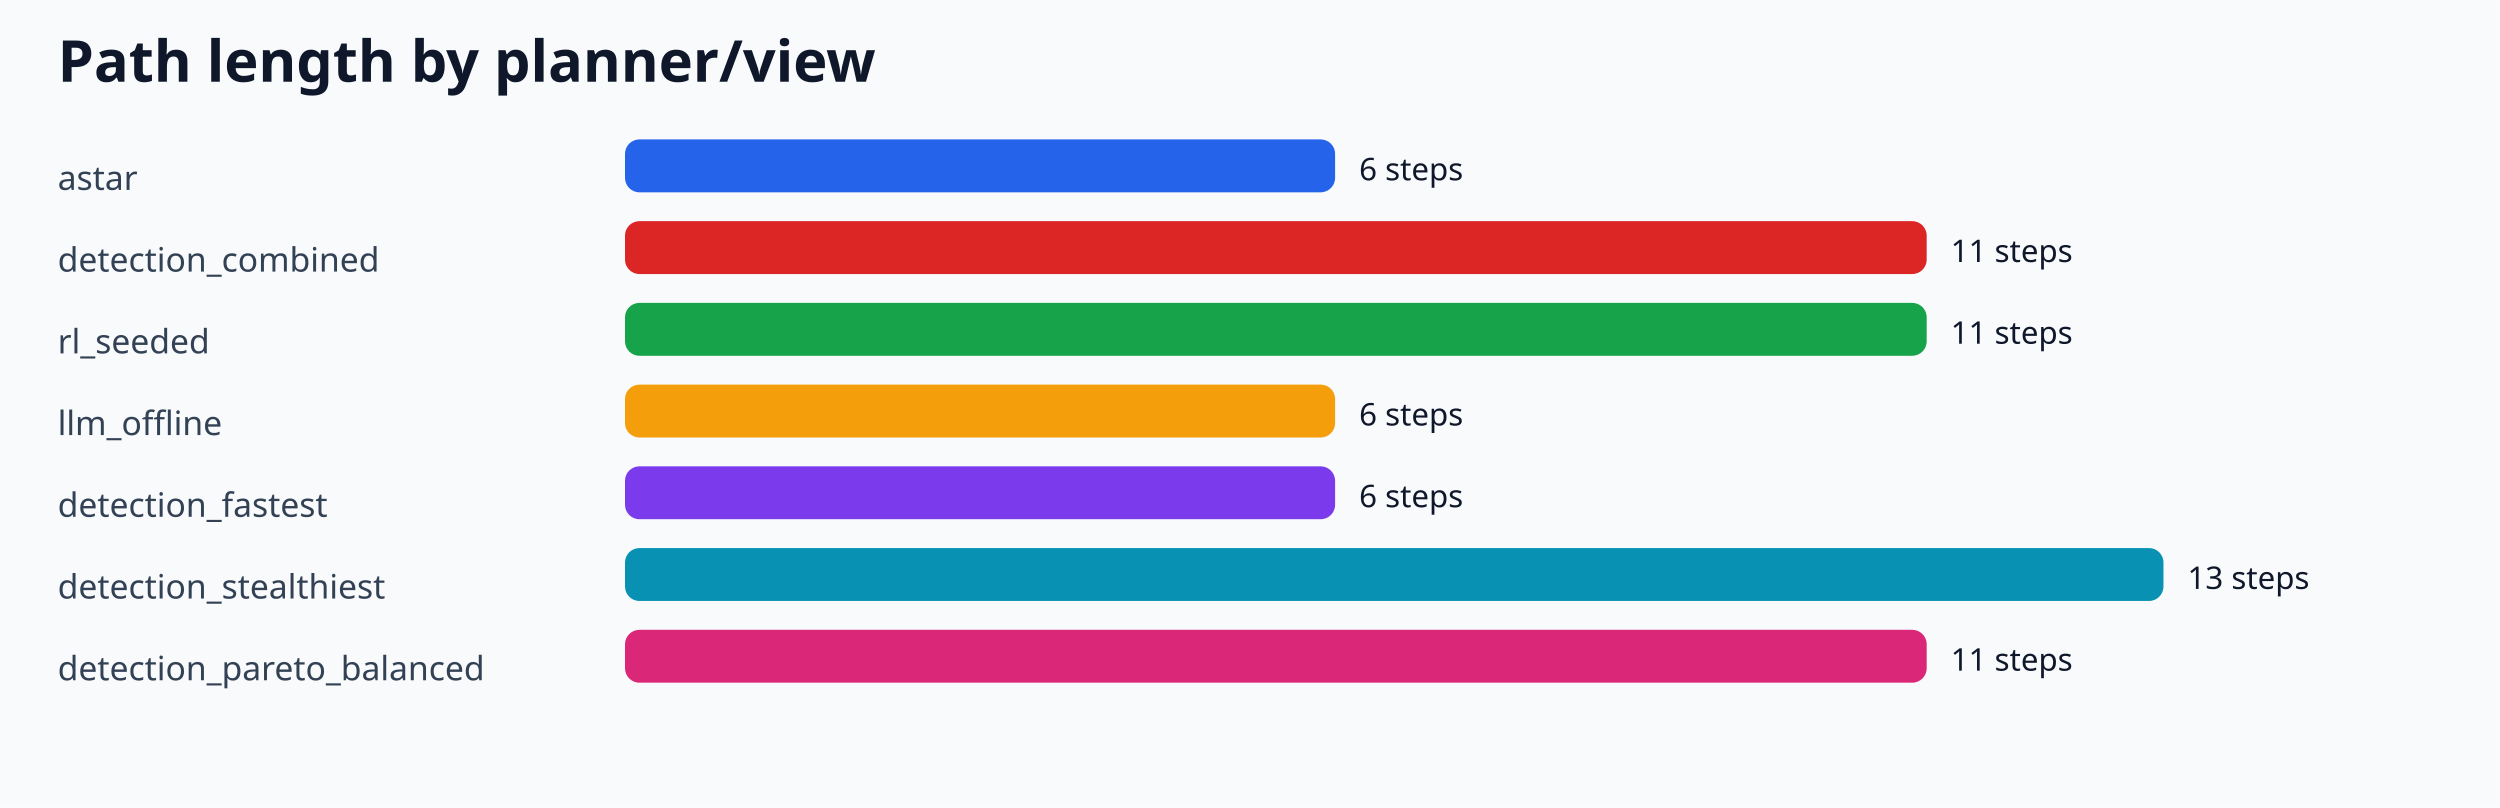
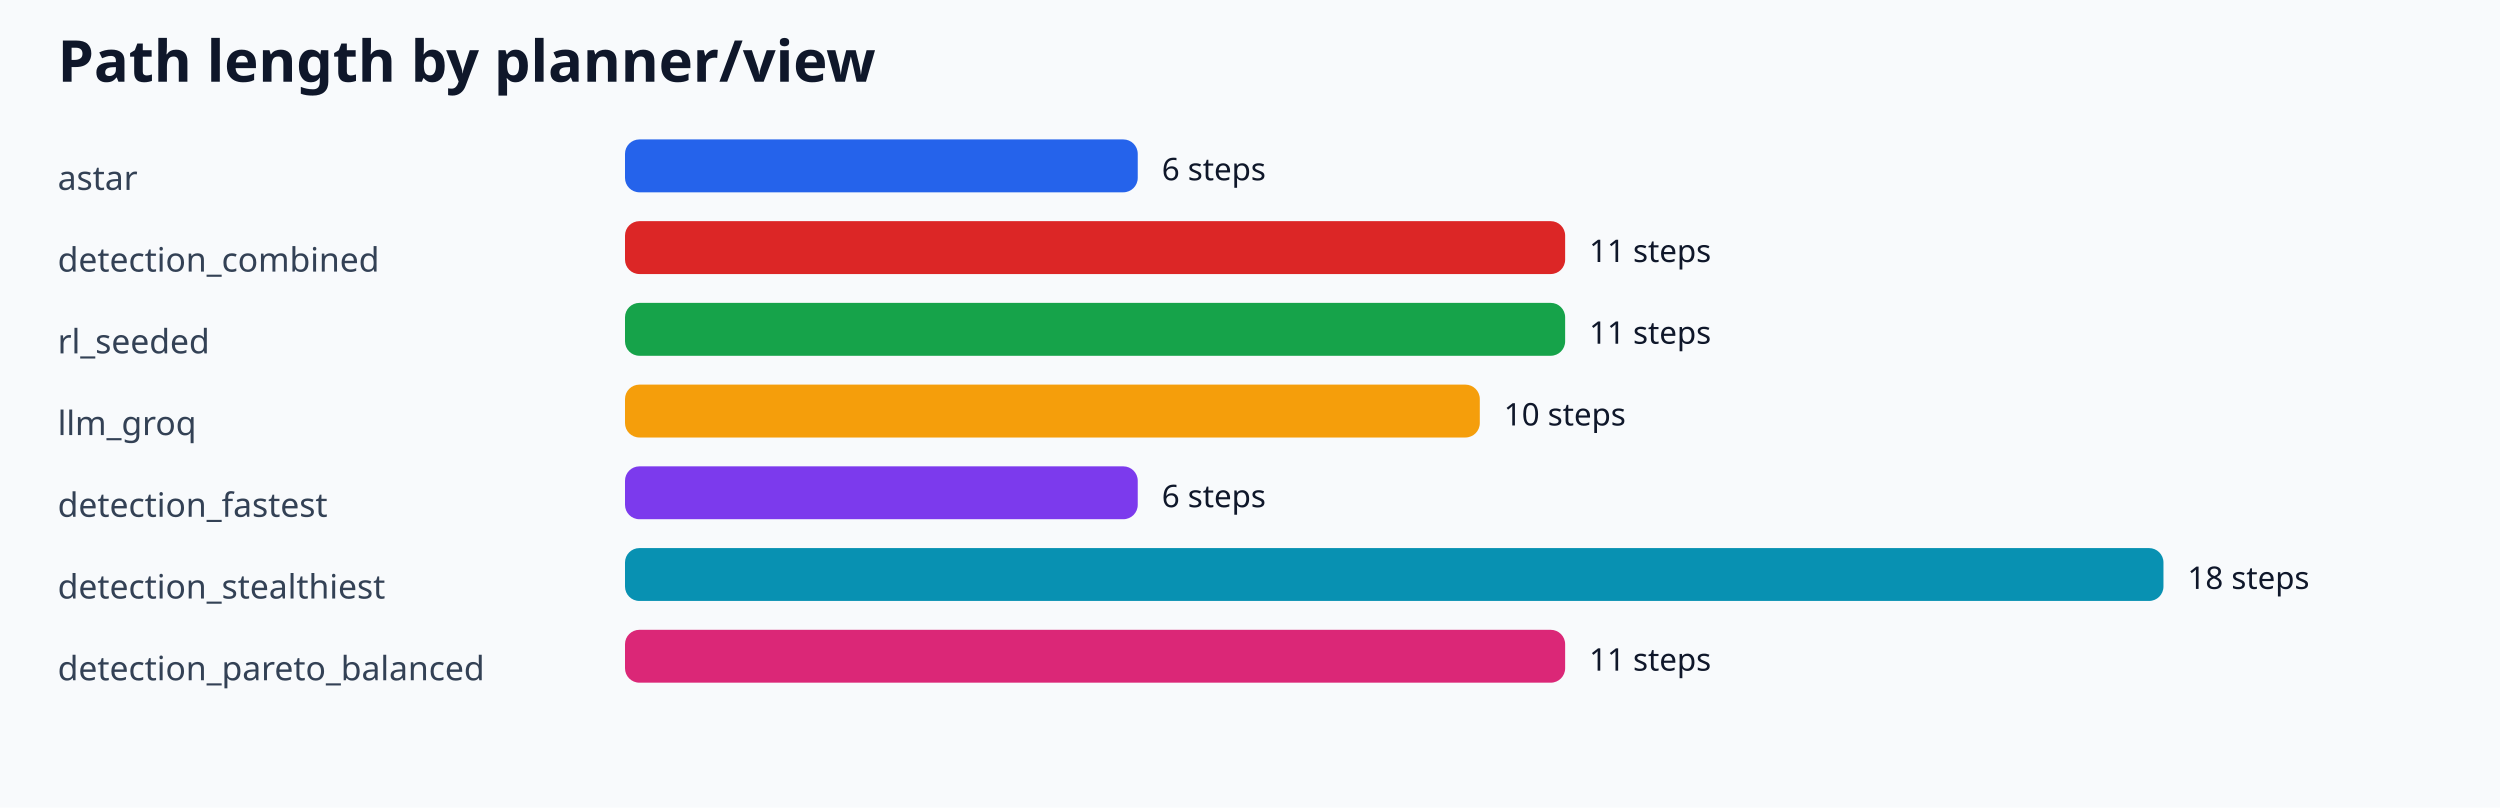
<svg xmlns="http://www.w3.org/2000/svg" width="1040" height="336" viewBox="0 0 1040 336">
  <rect width="1040" height="336" fill="#f8fafc" />
  <text x="24" y="34" font-size="24" font-family="Segoe UI" font-weight="700" fill="#0f172a">Path length by planner/view</text>
  <text x="24" y="79" font-size="14" font-family="Segoe UI" fill="#334155">astar</text>
-   <rect x="260" y="58" width="295.4" height="22" rx="6" fill="#2563eb" />
-   <text x="565.4" y="75" font-size="13" font-family="Segoe UI" fill="#0f172a">6 steps</text>
+   <rect x="260" y="58" width="213.3" height="22" rx="6" fill="#2563eb" />
+   <text x="483.3" y="75" font-size="13" font-family="Segoe UI" fill="#0f172a">6 steps</text>
  <text x="24" y="113" font-size="14" font-family="Segoe UI" fill="#334155">detection_combined</text>
-   <rect x="260" y="92" width="541.5" height="22" rx="6" fill="#dc2626" />
-   <text x="811.5" y="109" font-size="13" font-family="Segoe UI" fill="#0f172a">11 steps</text>
+   <rect x="260" y="92" width="391.1" height="22" rx="6" fill="#dc2626" />
+   <text x="661.1" y="109" font-size="13" font-family="Segoe UI" fill="#0f172a">11 steps</text>
  <text x="24" y="147" font-size="14" font-family="Segoe UI" fill="#334155">rl_seeded</text>
-   <rect x="260" y="126" width="541.5" height="22" rx="6" fill="#16a34a" />
-   <text x="811.5" y="143" font-size="13" font-family="Segoe UI" fill="#0f172a">11 steps</text>
-   <text x="24" y="181" font-size="14" font-family="Segoe UI" fill="#334155">llm_offline</text>
-   <rect x="260" y="160" width="295.4" height="22" rx="6" fill="#f59e0b" />
-   <text x="565.4" y="177" font-size="13" font-family="Segoe UI" fill="#0f172a">6 steps</text>
+   <rect x="260" y="126" width="391.1" height="22" rx="6" fill="#16a34a" />
+   <text x="661.1" y="143" font-size="13" font-family="Segoe UI" fill="#0f172a">11 steps</text>
+   <text x="24" y="181" font-size="14" font-family="Segoe UI" fill="#334155">llm_groq</text>
+   <rect x="260" y="160" width="355.6" height="22" rx="6" fill="#f59e0b" />
+   <text x="625.6" y="177" font-size="13" font-family="Segoe UI" fill="#0f172a">10 steps</text>
  <text x="24" y="215" font-size="14" font-family="Segoe UI" fill="#334155">detection_fastest</text>
-   <rect x="260" y="194" width="295.4" height="22" rx="6" fill="#7c3aed" />
-   <text x="565.4" y="211" font-size="13" font-family="Segoe UI" fill="#0f172a">6 steps</text>
+   <rect x="260" y="194" width="213.3" height="22" rx="6" fill="#7c3aed" />
+   <text x="483.3" y="211" font-size="13" font-family="Segoe UI" fill="#0f172a">6 steps</text>
  <text x="24" y="249" font-size="14" font-family="Segoe UI" fill="#334155">detection_stealthiest</text>
  <rect x="260" y="228" width="640.0" height="22" rx="6" fill="#0891b2" />
-   <text x="910.0" y="245" font-size="13" font-family="Segoe UI" fill="#0f172a">13 steps</text>
+   <text x="910.0" y="245" font-size="13" font-family="Segoe UI" fill="#0f172a">18 steps</text>
  <text x="24" y="283" font-size="14" font-family="Segoe UI" fill="#334155">detection_pareto_balanced</text>
-   <rect x="260" y="262" width="541.5" height="22" rx="6" fill="#db2777" />
-   <text x="811.5" y="279" font-size="13" font-family="Segoe UI" fill="#0f172a">11 steps</text>
+   <rect x="260" y="262" width="391.1" height="22" rx="6" fill="#db2777" />
+   <text x="661.1" y="279" font-size="13" font-family="Segoe UI" fill="#0f172a">11 steps</text>
</svg>
